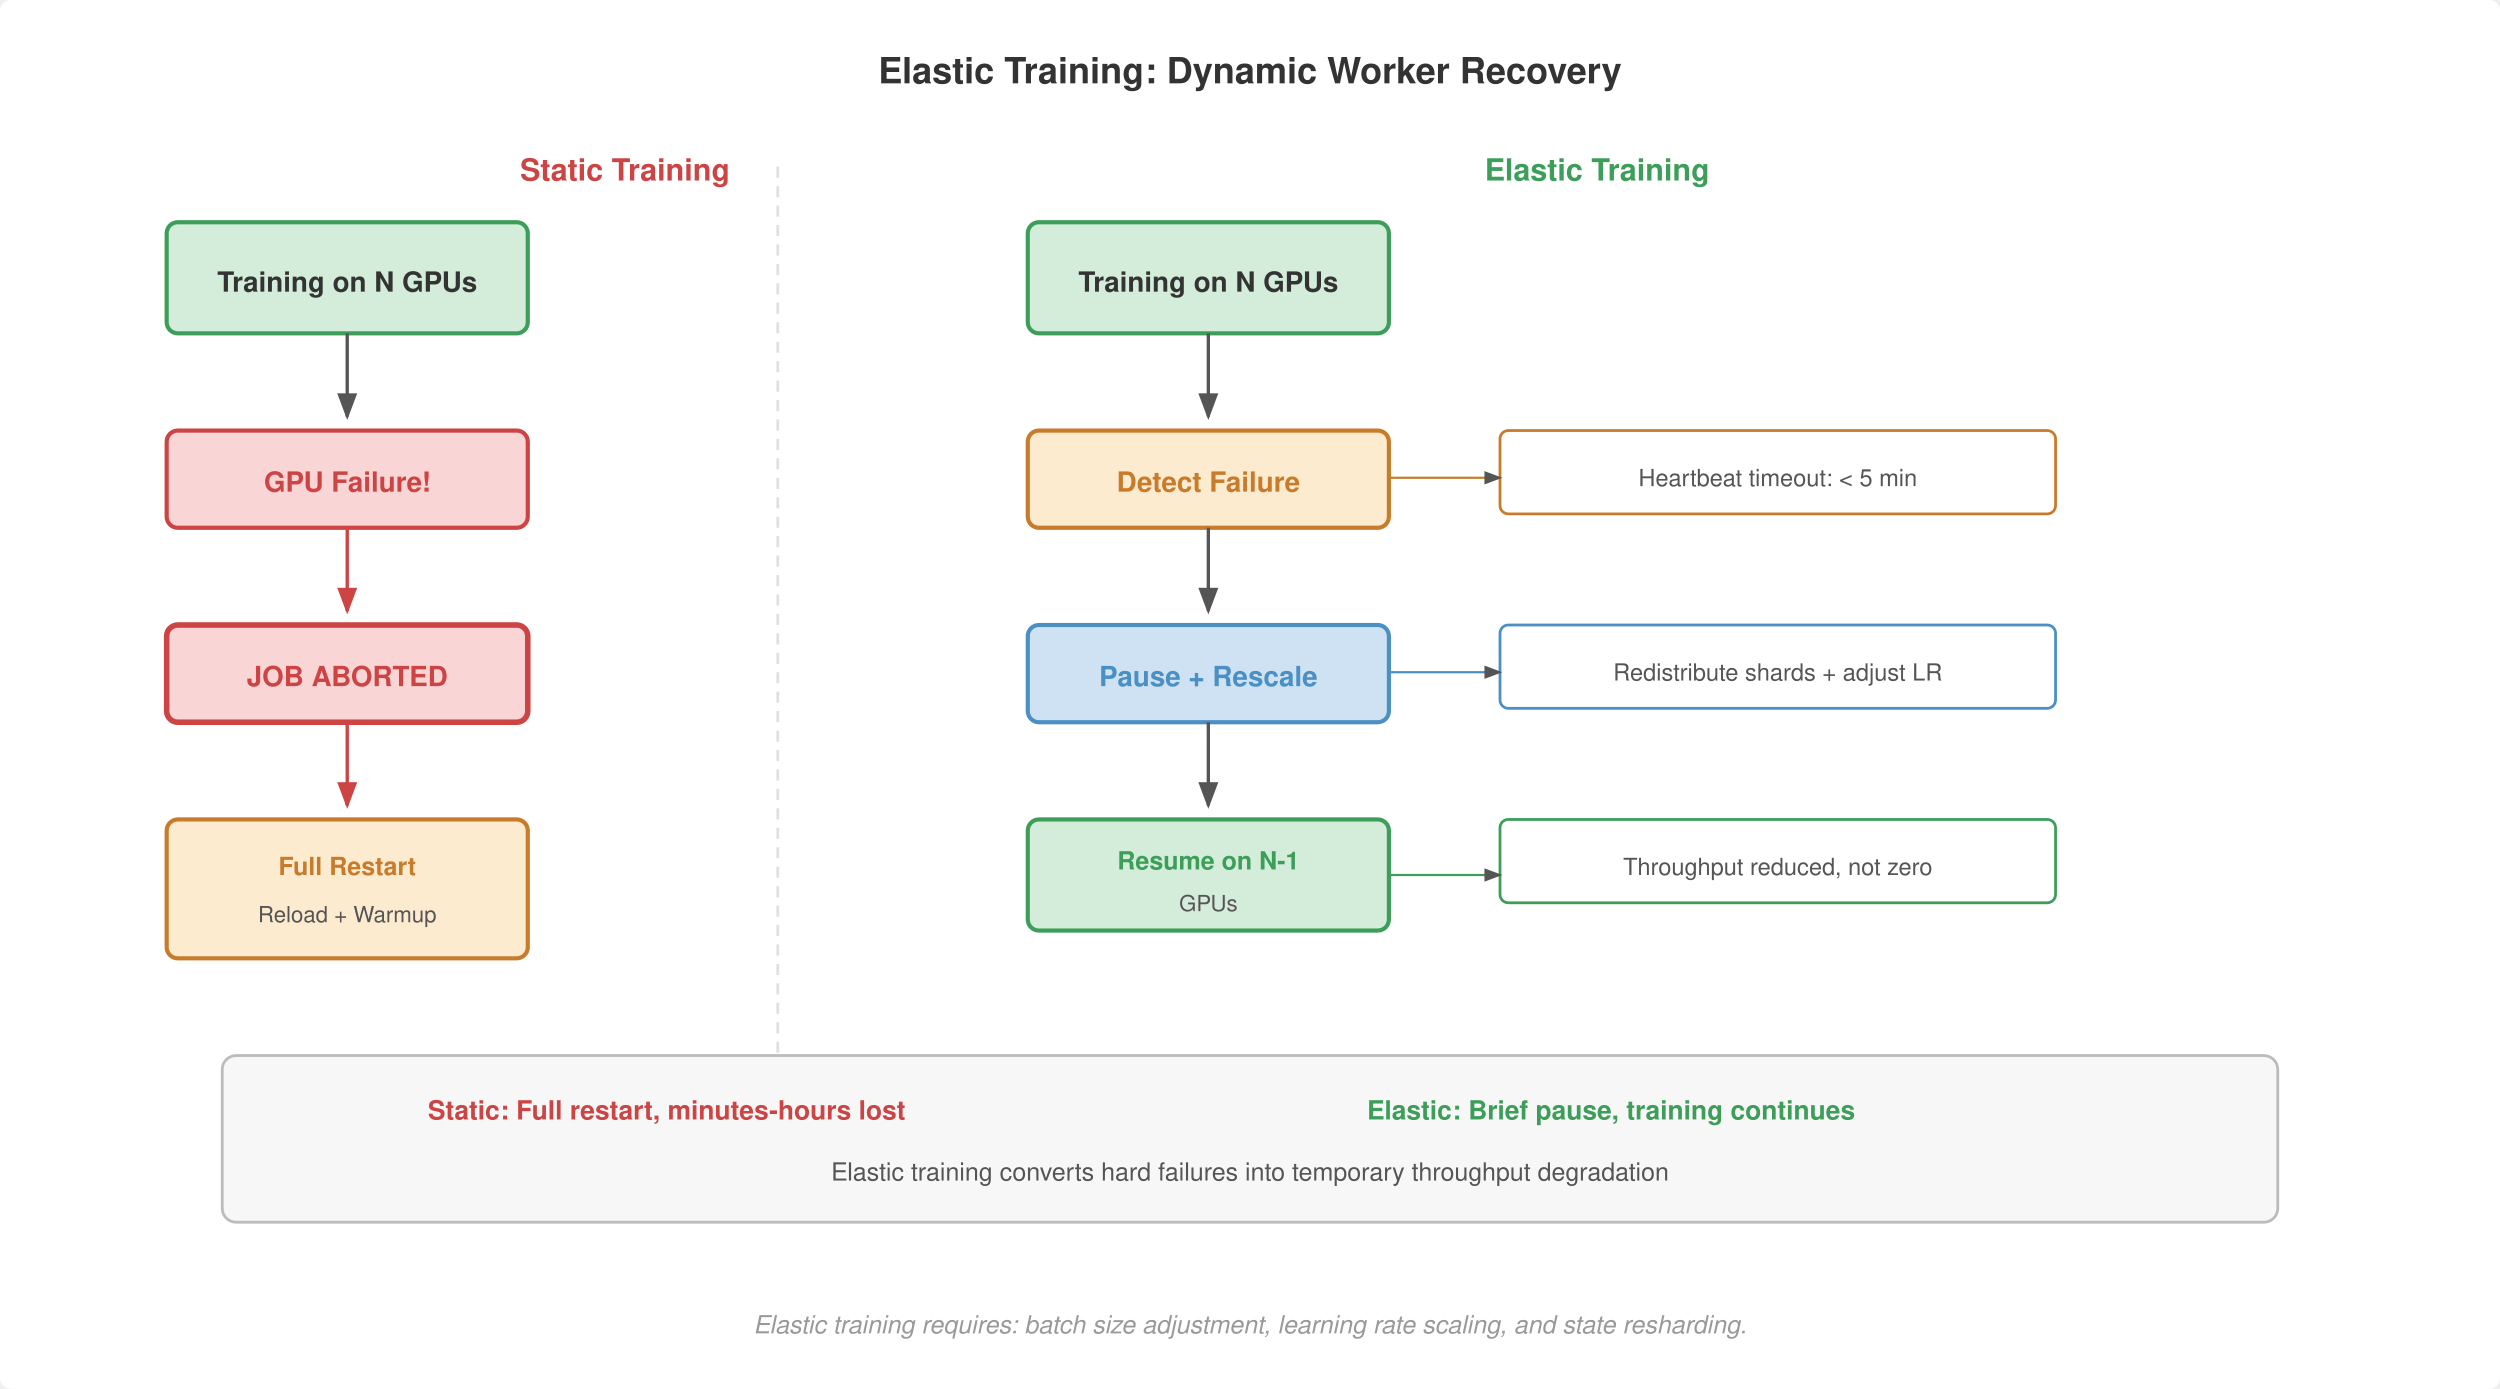
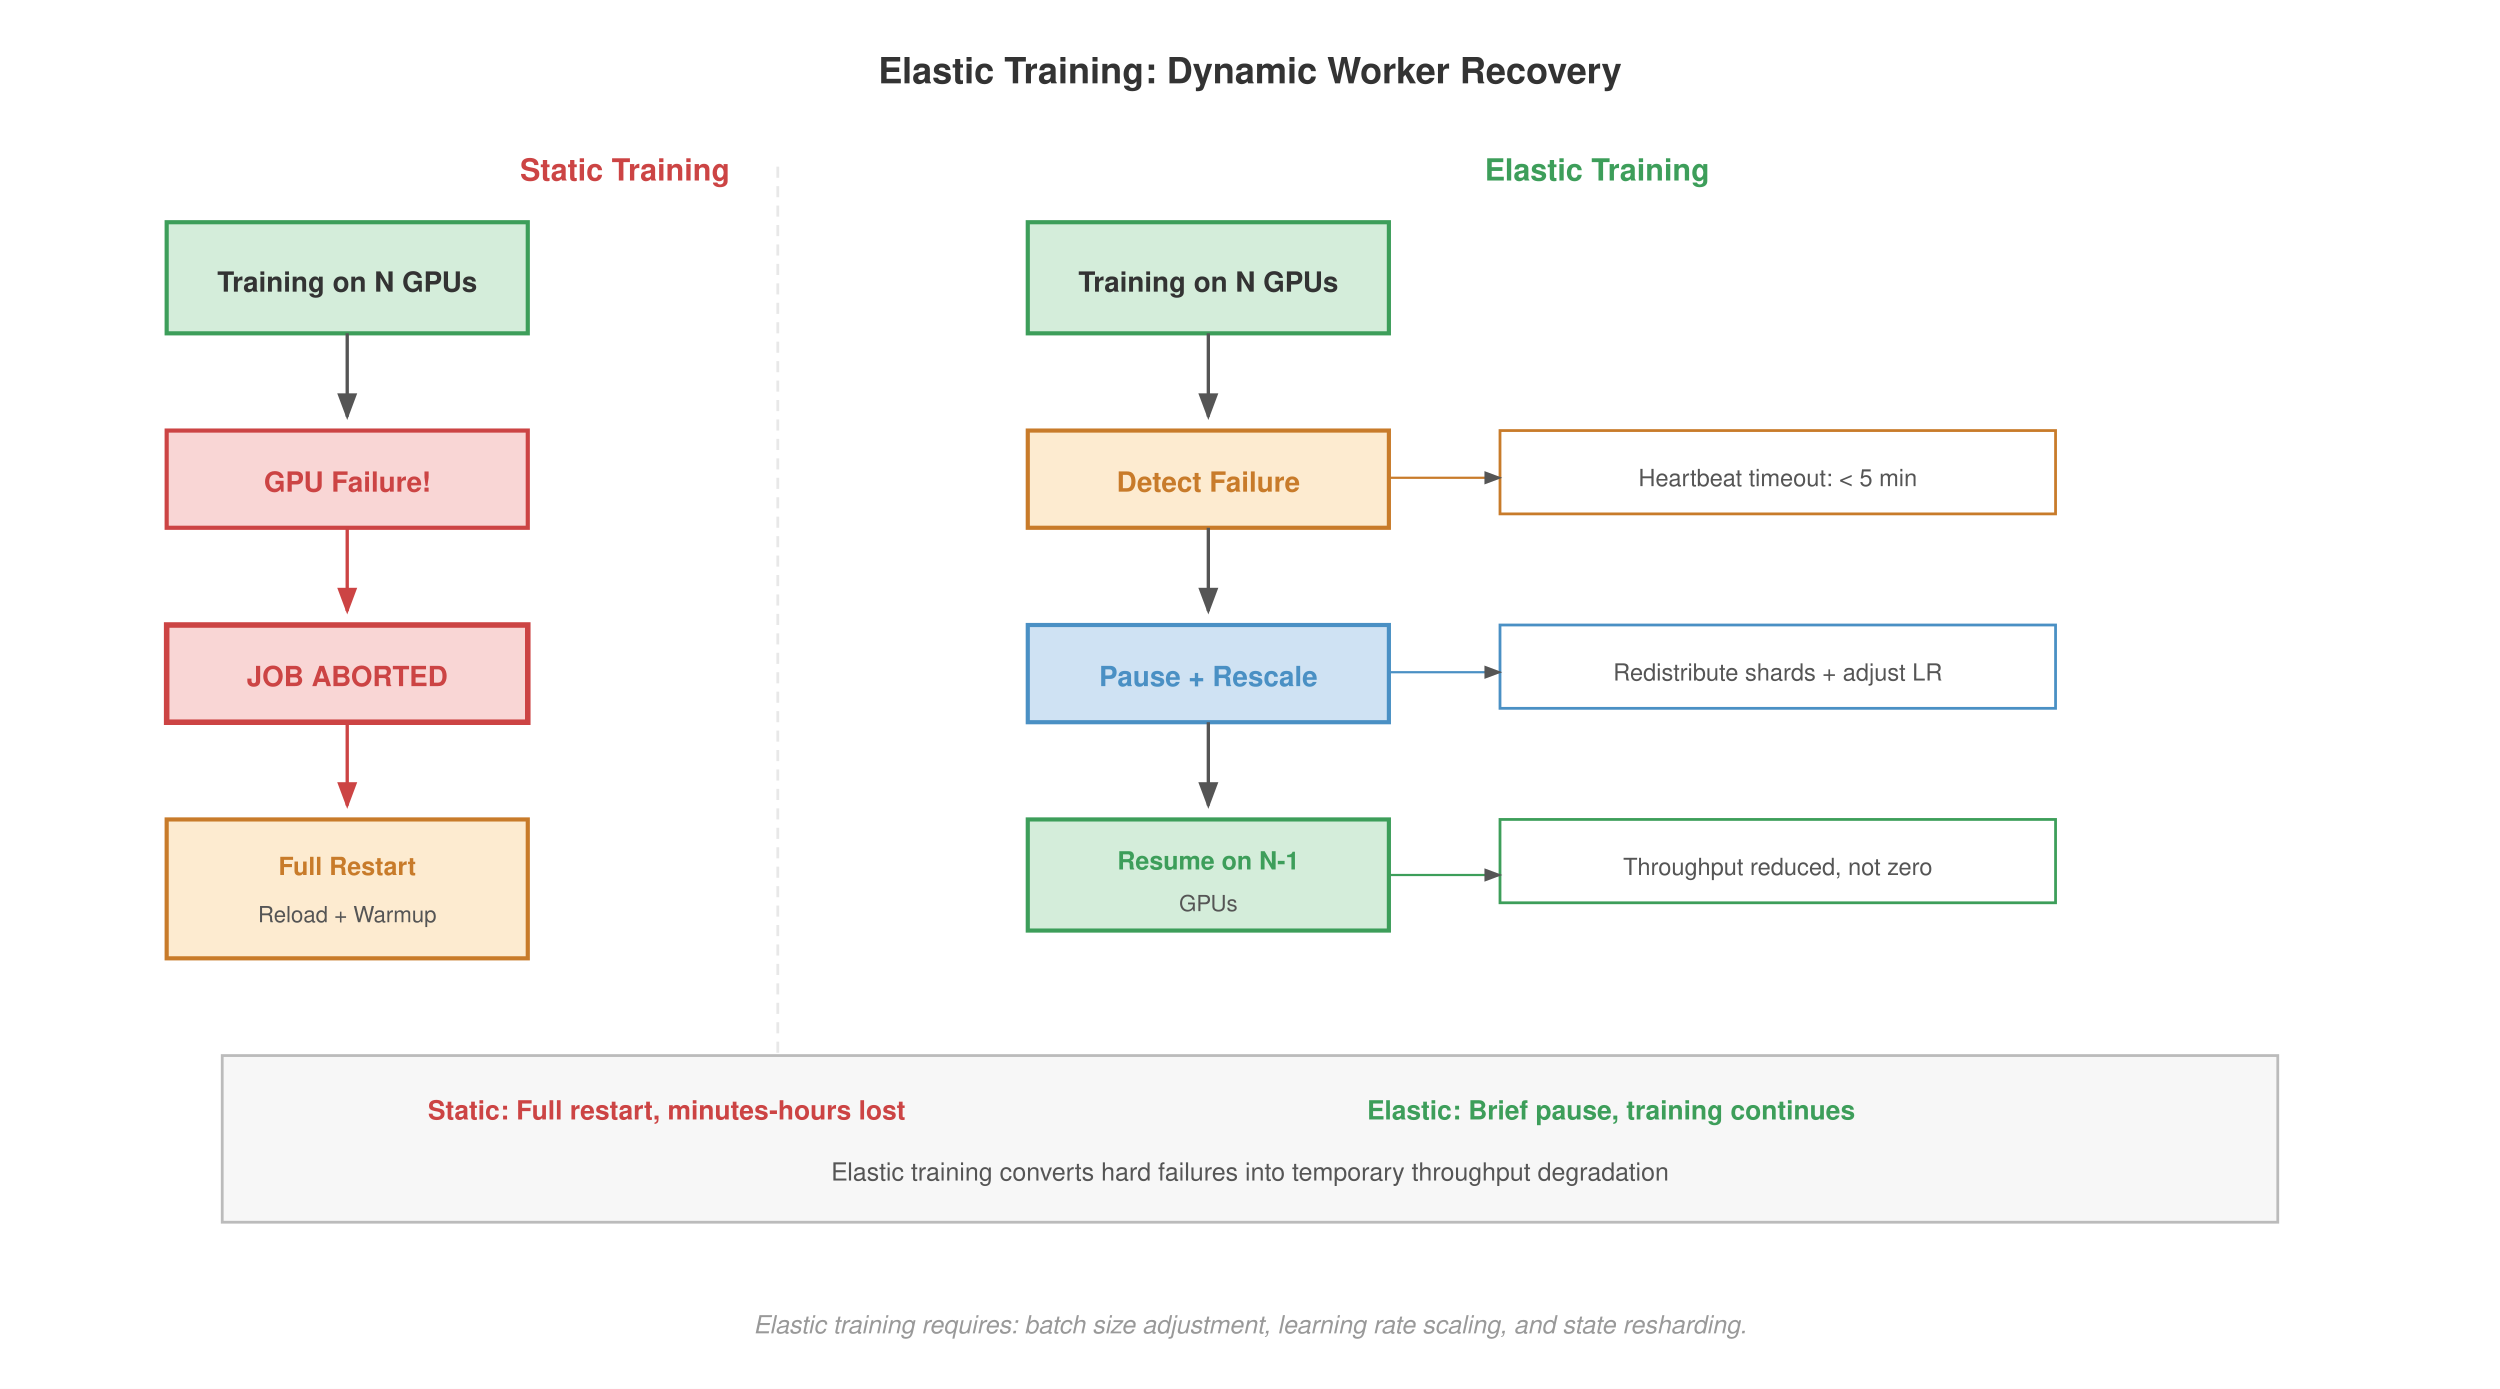
<svg xmlns="http://www.w3.org/2000/svg" viewBox="0 0 900 500" font-family="Helvetica, Arial, sans-serif">
-   <rect width="900" height="500" fill="#fff" rx="4" />
+   <rect width="900" height="500" fill="#fff" />
  <defs>
    <marker id="arrow" markerWidth="8" markerHeight="6" refX="7" refY="3" orient="auto">
      <path d="M0,0 L8,3 L0,6 Z" fill="#555" />
    </marker>
    <marker id="arrow-red" markerWidth="8" markerHeight="6" refX="7" refY="3" orient="auto">
      <path d="M0,0 L8,3 L0,6 Z" fill="#c44" />
    </marker>
    <marker id="arrow-green" markerWidth="8" markerHeight="6" refX="7" refY="3" orient="auto">
      <path d="M0,0 L8,3 L0,6 Z" fill="#3d9e5a" />
    </marker>
  </defs>
  <text x="450" y="30" font-size="13" font-weight="700" fill="#333" text-anchor="middle">Elastic Training: Dynamic Worker Recovery</text>
  <text x="225" y="65" font-size="11" font-weight="700" fill="#c44" text-anchor="middle">Static Training</text>
-   <rect x="60" y="80" width="130" height="40" fill="#d4edda" stroke="#3d9e5a" stroke-width="1.5" rx="4" />
+   <rect x="60" y="80" width="130" height="40" fill="#d4edda" stroke="#3d9e5a" stroke-width="1.5" />
  <text x="125" y="105" font-size="10" font-weight="700" fill="#333" text-anchor="middle">Training on N GPUs</text>
  <line x1="125" y1="120" x2="125" y2="150" stroke="#555" stroke-width="1.2" marker-end="url(#arrow)" />
-   <rect x="60" y="155" width="130" height="35" fill="#f9d6d5" stroke="#c44" stroke-width="1.5" rx="4" />
+   <rect x="60" y="155" width="130" height="35" fill="#f9d6d5" stroke="#c44" stroke-width="1.5" />
  <text x="125" y="177" font-size="10" font-weight="700" fill="#c44" text-anchor="middle">GPU Failure!</text>
  <line x1="125" y1="190" x2="125" y2="220" stroke="#c44" stroke-width="1.2" marker-end="url(#arrow-red)" />
-   <rect x="60" y="225" width="130" height="35" fill="#f9d6d5" stroke="#c44" stroke-width="2" rx="4" />
+   <rect x="60" y="225" width="130" height="35" fill="#f9d6d5" stroke="#c44" stroke-width="2" />
  <text x="125" y="247" font-size="10" font-weight="700" fill="#c44" text-anchor="middle">JOB ABORTED</text>
  <line x1="125" y1="260" x2="125" y2="290" stroke="#c44" stroke-width="1.2" marker-end="url(#arrow-red)" />
-   <rect x="60" y="295" width="130" height="50" fill="#fdebd0" stroke="#c87b2a" stroke-width="1.5" rx="4" />
+   <rect x="60" y="295" width="130" height="50" fill="#fdebd0" stroke="#c87b2a" stroke-width="1.5" />
  <text x="125" y="315" font-size="9" font-weight="700" fill="#c87b2a" text-anchor="middle">Full Restart</text>
  <text x="125" y="332" font-size="8" fill="#555" text-anchor="middle">Reload + Warmup</text>
-   <line x1="280" y1="60" x2="280" y2="440" stroke="#e0e0e0" stroke-width="1" stroke-dasharray="4,3" />
+   <line x1="280" y1="60" x2="280" y2="440" stroke="#e8e8e8" stroke-width="1" stroke-dasharray="4,3" />
  <text x="575" y="65" font-size="11" font-weight="700" fill="#3d9e5a" text-anchor="middle">Elastic Training</text>
-   <rect x="370" y="80" width="130" height="40" fill="#d4edda" stroke="#3d9e5a" stroke-width="1.5" rx="4" />
+   <rect x="370" y="80" width="130" height="40" fill="#d4edda" stroke="#3d9e5a" stroke-width="1.5" />
  <text x="435" y="105" font-size="10" font-weight="700" fill="#333" text-anchor="middle">Training on N GPUs</text>
  <line x1="435" y1="120" x2="435" y2="150" stroke="#555" stroke-width="1.2" marker-end="url(#arrow)" />
-   <rect x="370" y="155" width="130" height="35" fill="#fdebd0" stroke="#c87b2a" stroke-width="1.5" rx="4" />
+   <rect x="370" y="155" width="130" height="35" fill="#fdebd0" stroke="#c87b2a" stroke-width="1.5" />
  <text x="435" y="177" font-size="10" font-weight="700" fill="#c87b2a" text-anchor="middle">Detect Failure</text>
  <line x1="435" y1="190" x2="435" y2="220" stroke="#555" stroke-width="1.2" marker-end="url(#arrow)" />
-   <rect x="370" y="225" width="130" height="35" fill="#cfe2f3" stroke="#4a90c4" stroke-width="1.5" rx="4" />
+   <rect x="370" y="225" width="130" height="35" fill="#cfe2f3" stroke="#4a90c4" stroke-width="1.5" />
  <text x="435" y="247" font-size="10" font-weight="700" fill="#4a90c4" text-anchor="middle">Pause + Rescale</text>
  <line x1="435" y1="260" x2="435" y2="290" stroke="#555" stroke-width="1.2" marker-end="url(#arrow)" />
-   <rect x="370" y="295" width="130" height="40" fill="#d4edda" stroke="#3d9e5a" stroke-width="1.5" rx="4" />
+   <rect x="370" y="295" width="130" height="40" fill="#d4edda" stroke="#3d9e5a" stroke-width="1.5" />
  <text x="435" y="313" font-size="9" font-weight="700" fill="#3d9e5a" text-anchor="middle">Resume on N-1</text>
  <text x="435" y="328" font-size="8" fill="#555" text-anchor="middle">GPUs</text>
-   <rect x="540" y="155" width="200" height="30" fill="#fff" stroke="#c87b2a" stroke-width="1" rx="3" />
+   <rect x="540" y="155" width="200" height="30" fill="#fff" stroke="#c87b2a" stroke-width="1" />
  <text x="640" y="175" font-size="8.5" fill="#555" text-anchor="middle">Heartbeat timeout: &lt; 5 min</text>
  <line x1="500" y1="172" x2="540" y2="172" stroke="#c87b2a" stroke-width="0.8" marker-end="url(#arrow)" />
-   <rect x="540" y="225" width="200" height="30" fill="#fff" stroke="#4a90c4" stroke-width="1" rx="3" />
+   <rect x="540" y="225" width="200" height="30" fill="#fff" stroke="#4a90c4" stroke-width="1" />
  <text x="640" y="245" font-size="8.5" fill="#555" text-anchor="middle">Redistribute shards + adjust LR</text>
  <line x1="500" y1="242" x2="540" y2="242" stroke="#4a90c4" stroke-width="0.8" marker-end="url(#arrow)" />
-   <rect x="540" y="295" width="200" height="30" fill="#fff" stroke="#3d9e5a" stroke-width="1" rx="3" />
+   <rect x="540" y="295" width="200" height="30" fill="#fff" stroke="#3d9e5a" stroke-width="1" />
  <text x="640" y="315" font-size="8.5" fill="#555" text-anchor="middle">Throughput reduced, not zero</text>
  <line x1="500" y1="315" x2="540" y2="315" stroke="#3d9e5a" stroke-width="0.8" marker-end="url(#arrow)" />
-   <rect x="80" y="380" width="740" height="60" fill="#f7f7f7" stroke="#bbb" stroke-width="1" rx="5" />
+   <rect x="80" y="380" width="740" height="60" fill="#f7f7f7" stroke="#bbb" stroke-width="1" />
  <text x="240" y="403" font-size="9.5" font-weight="700" fill="#c44" text-anchor="middle">Static: Full restart, minutes-hours lost</text>
  <text x="580" y="403" font-size="9.5" font-weight="700" fill="#3d9e5a" text-anchor="middle">Elastic: Brief pause, training continues</text>
  <text x="450" y="425" font-size="9" fill="#555" text-anchor="middle">Elastic training converts hard failures into temporary throughput degradation</text>
  <text x="450" y="480" font-size="9" fill="#999" font-style="italic" text-anchor="middle">Elastic training requires: batch size adjustment, learning rate scaling, and state resharding.</text>
</svg>
